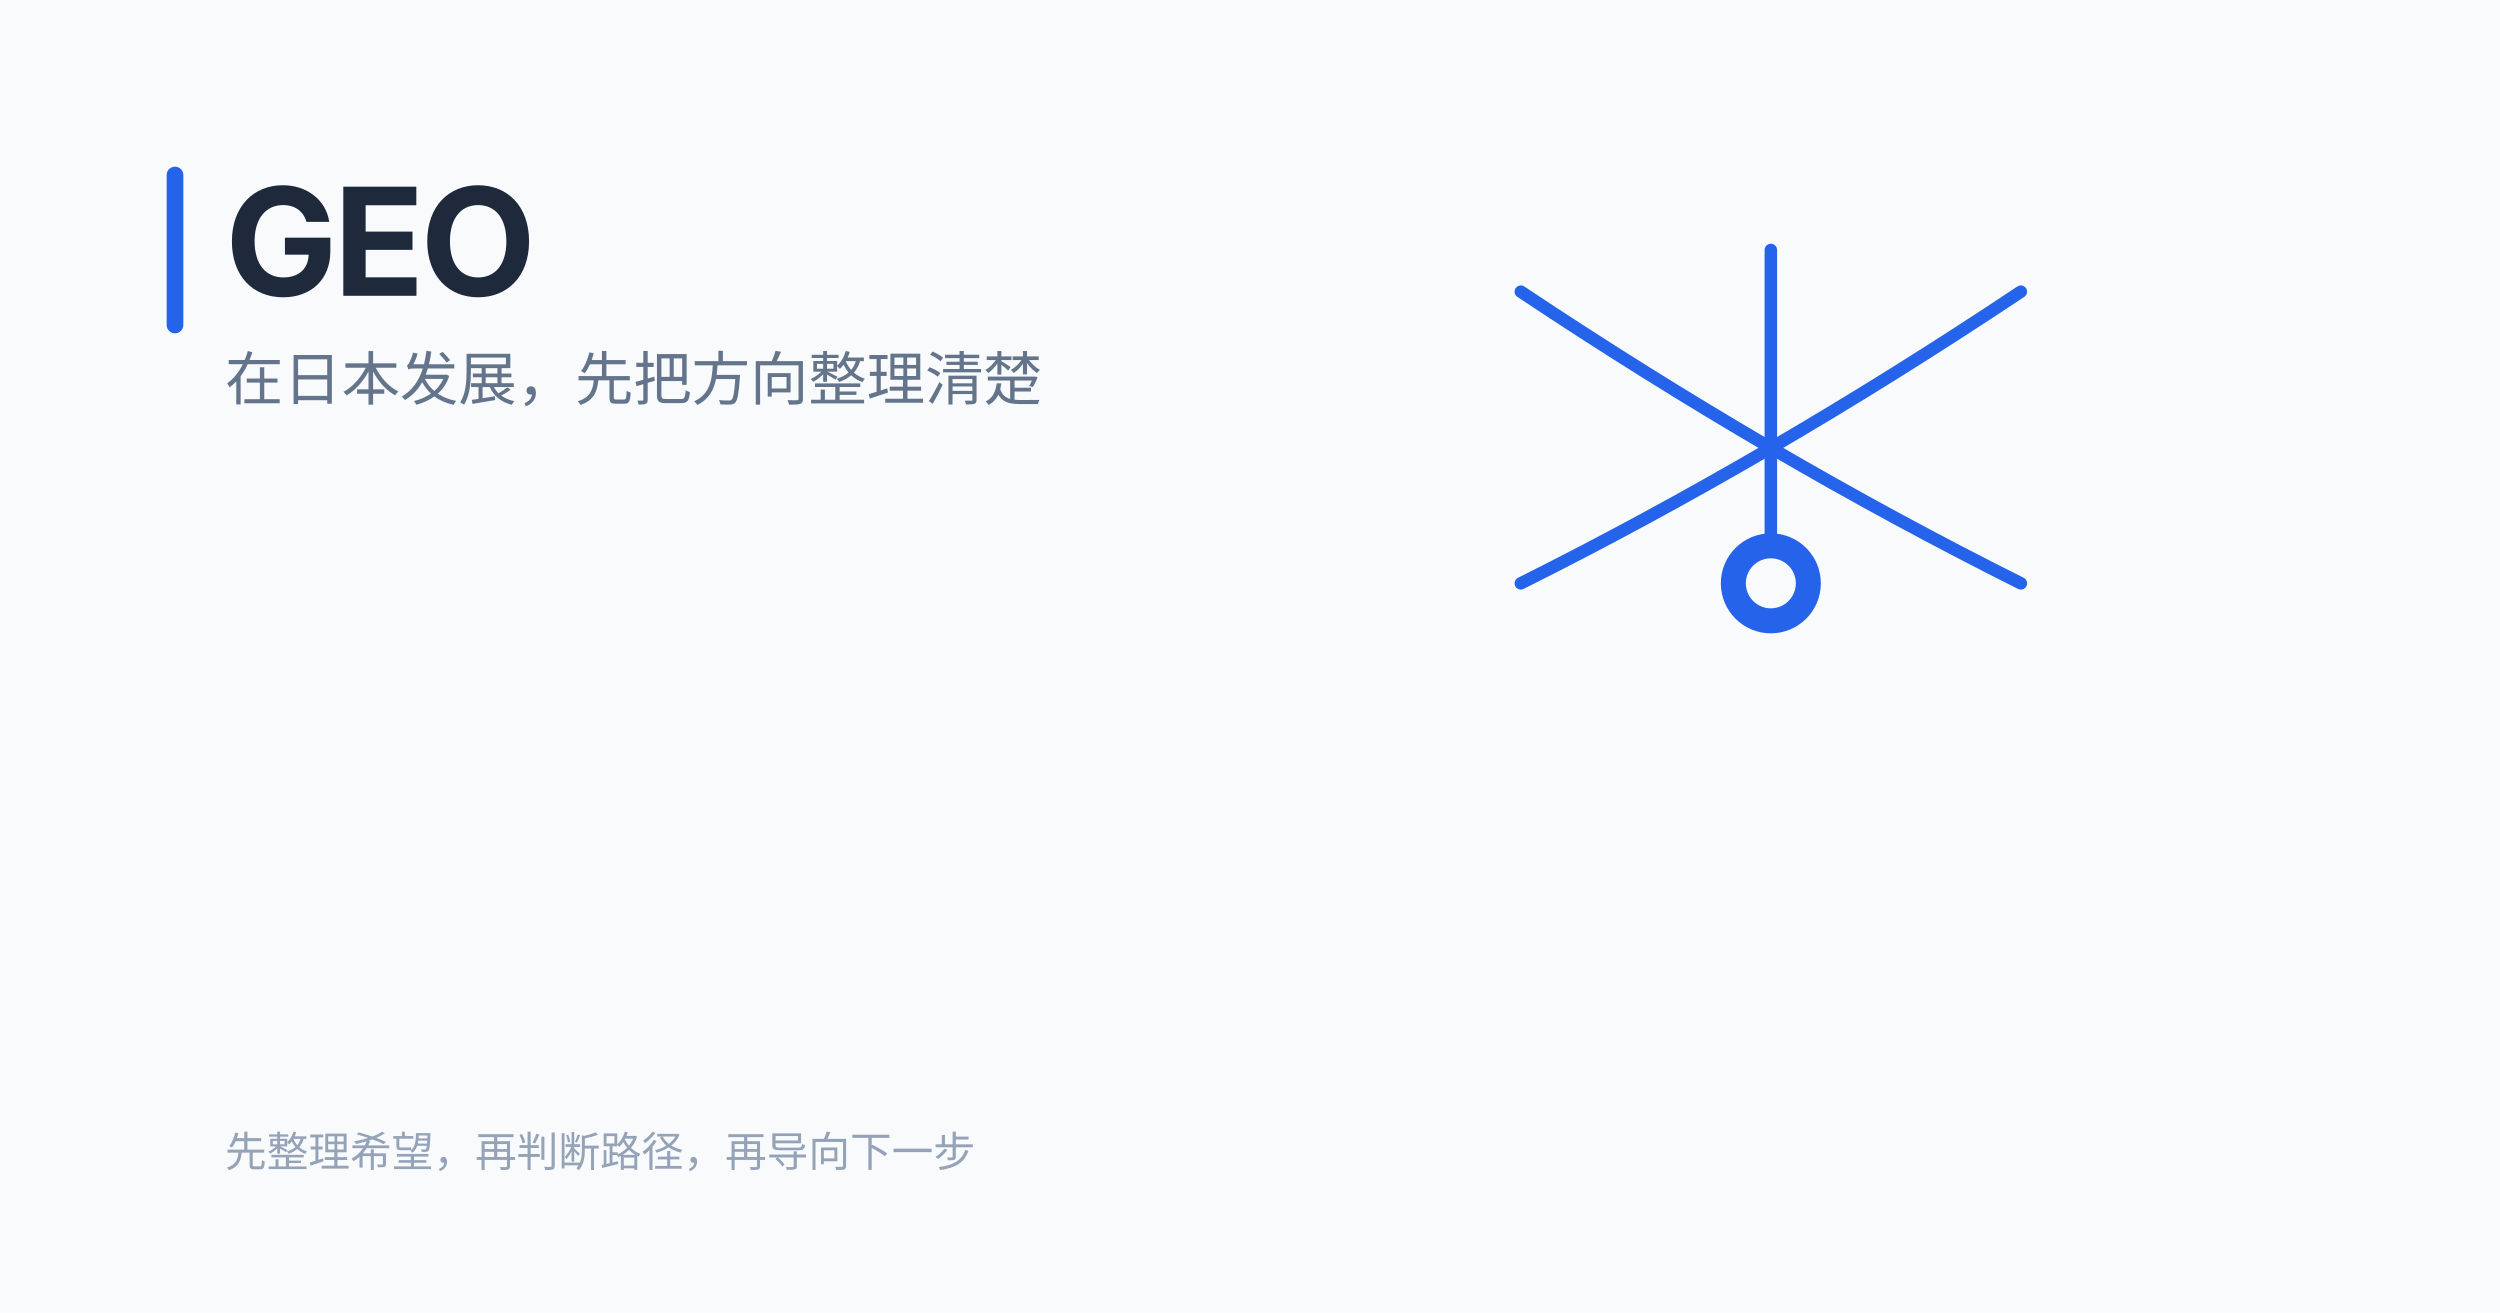
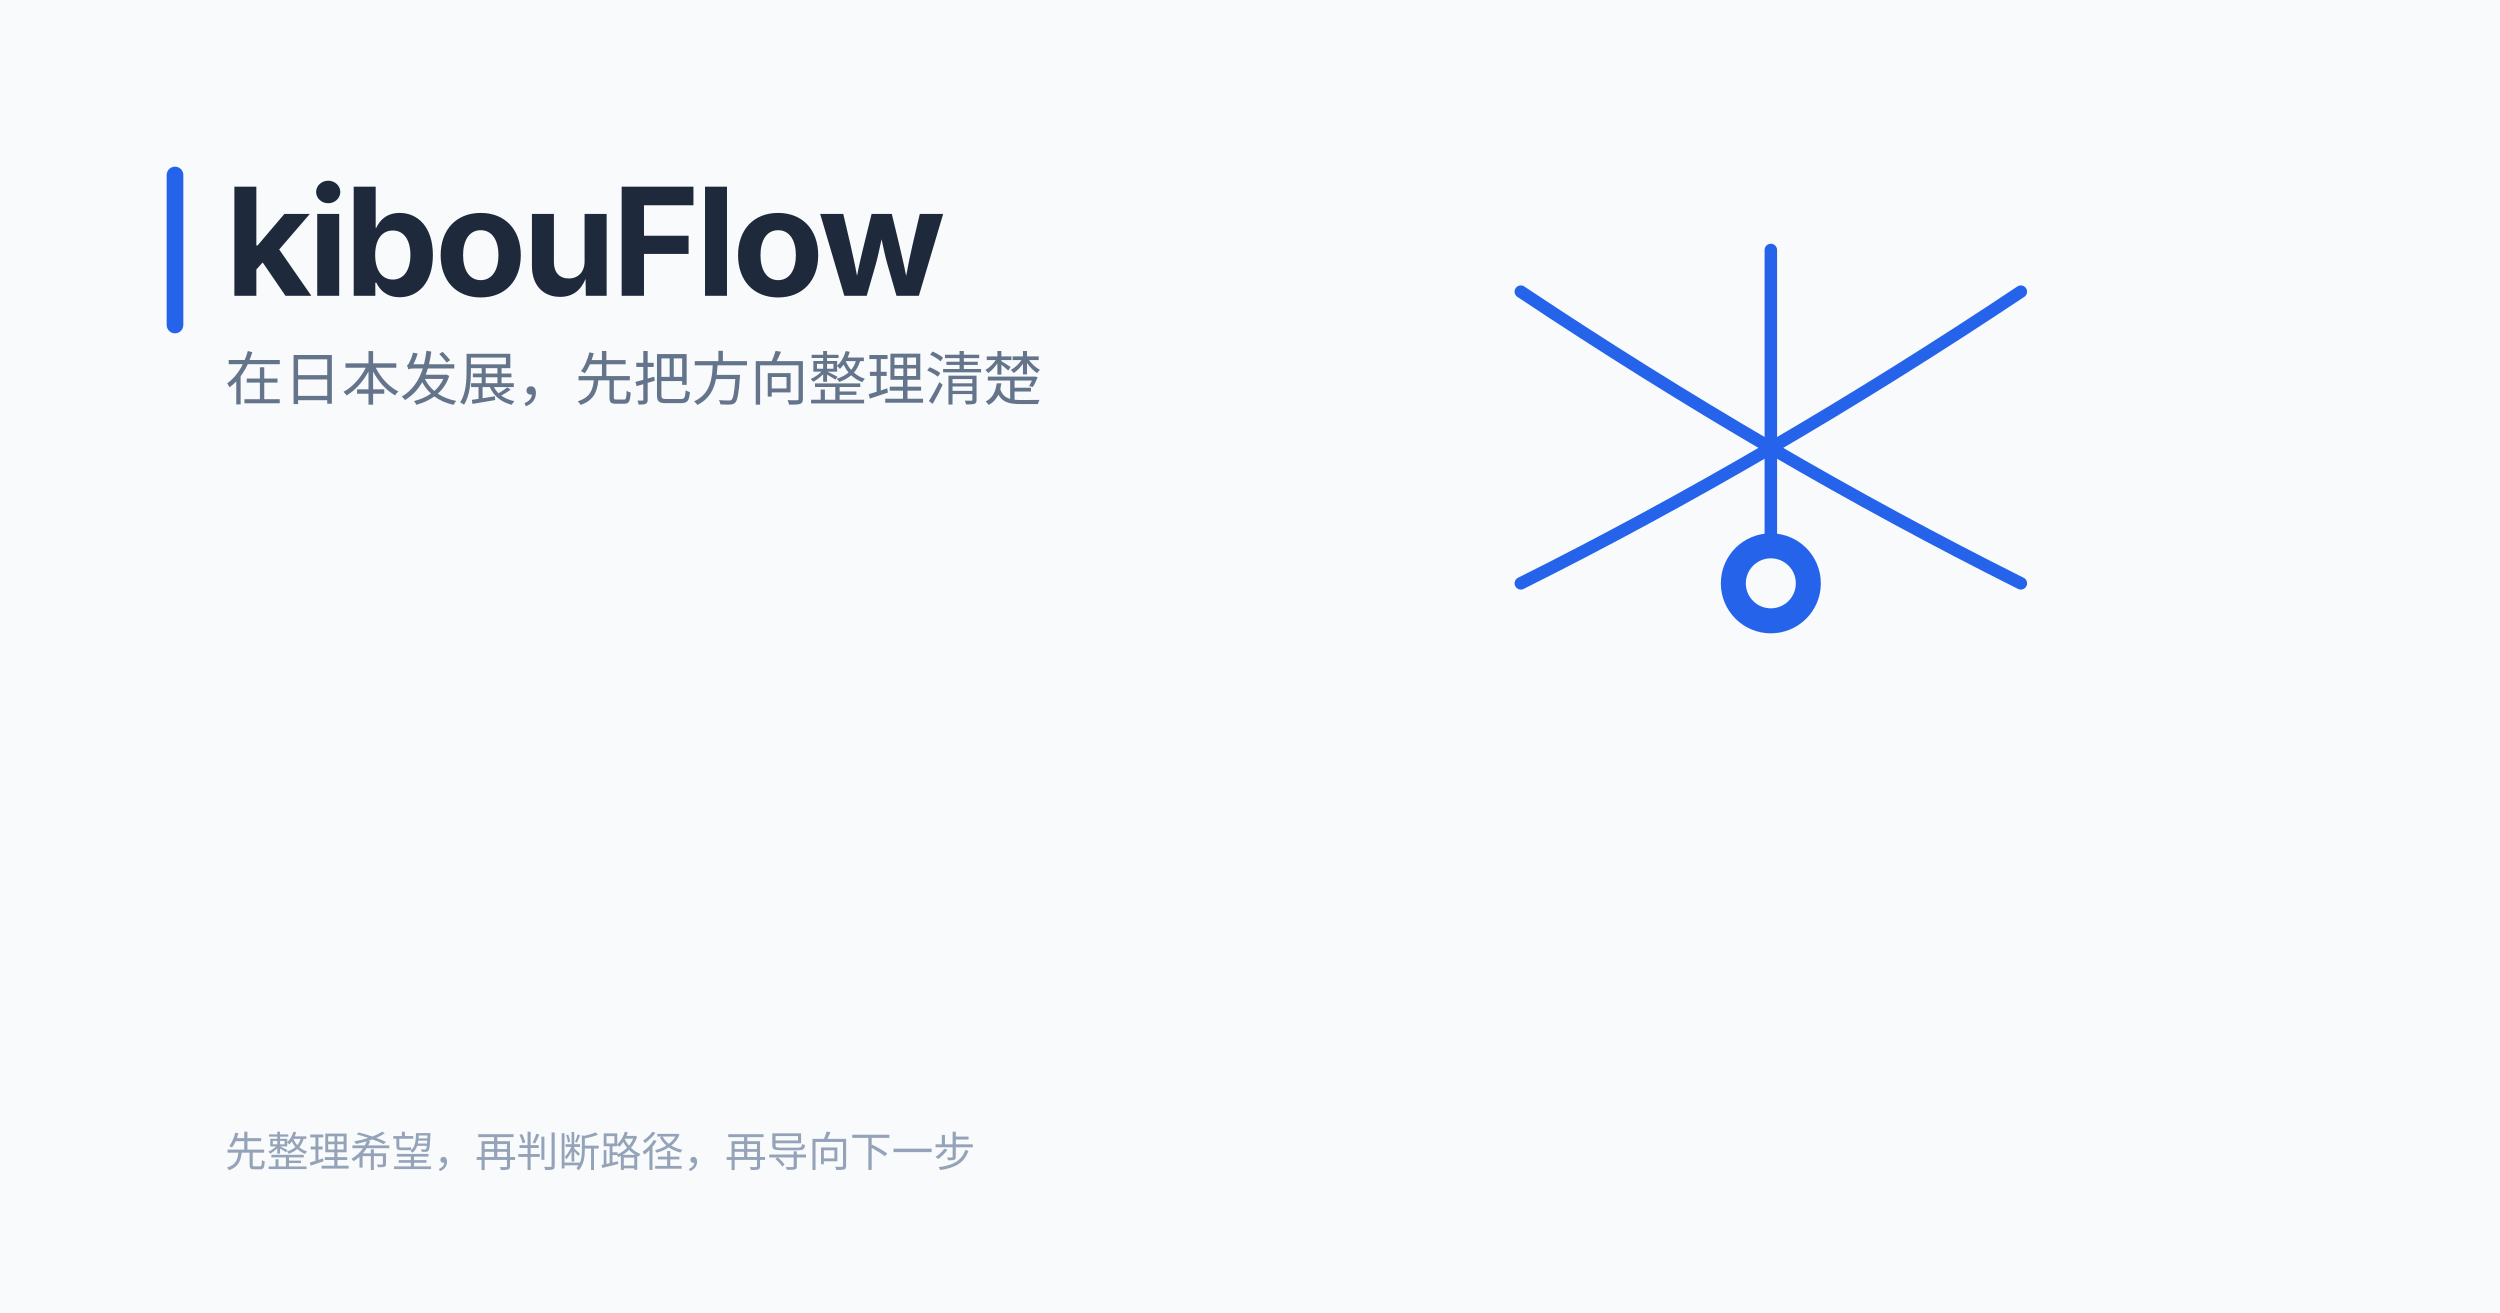
<svg xmlns="http://www.w3.org/2000/svg" viewBox="0 0 1200 630" width="1200" height="630">
  <rect width="1200" height="630" fill="#f8fafc" />
  <rect x="80" y="80" width="8" height="80" rx="4" fill="#2563eb" />
-   <text x="108" y="142" font-family="system-ui, -apple-system, sans-serif" font-size="72" font-weight="700" fill="#1e293b" letter-spacing="-2">GEO</text>
+   <text x="108" y="142" font-family="system-ui, -apple-system, sans-serif" font-size="72" font-weight="700" fill="#1e293b" letter-spacing="-2">kibouFlow</text>
  <text x="108" y="192" font-family="system-ui, -apple-system, sans-serif" font-size="28" fill="#64748b">在日本发展，先把方向整理清楚</text>
  <g transform="translate(850, 280)">
    <path d="M-120,-140 Q0,-60 120,0" stroke="#2563eb" stroke-width="6" fill="none" stroke-linecap="round" />
    <path d="M0,-160 L0,0" stroke="#2563eb" stroke-width="6" fill="none" stroke-linecap="round" />
    <path d="M120,-140 Q0,-60 -120,0" stroke="#2563eb" stroke-width="6" fill="none" stroke-linecap="round" />
    <circle cx="0" cy="0" r="24" fill="#2563eb" />
    <circle cx="0" cy="0" r="12" fill="#f8fafc" />
  </g>
  <text x="108" y="560" font-family="system-ui, -apple-system, sans-serif" font-size="20" fill="#94a3b8">先整理希望，再判断路径，再导向下一步</text>
</svg>
